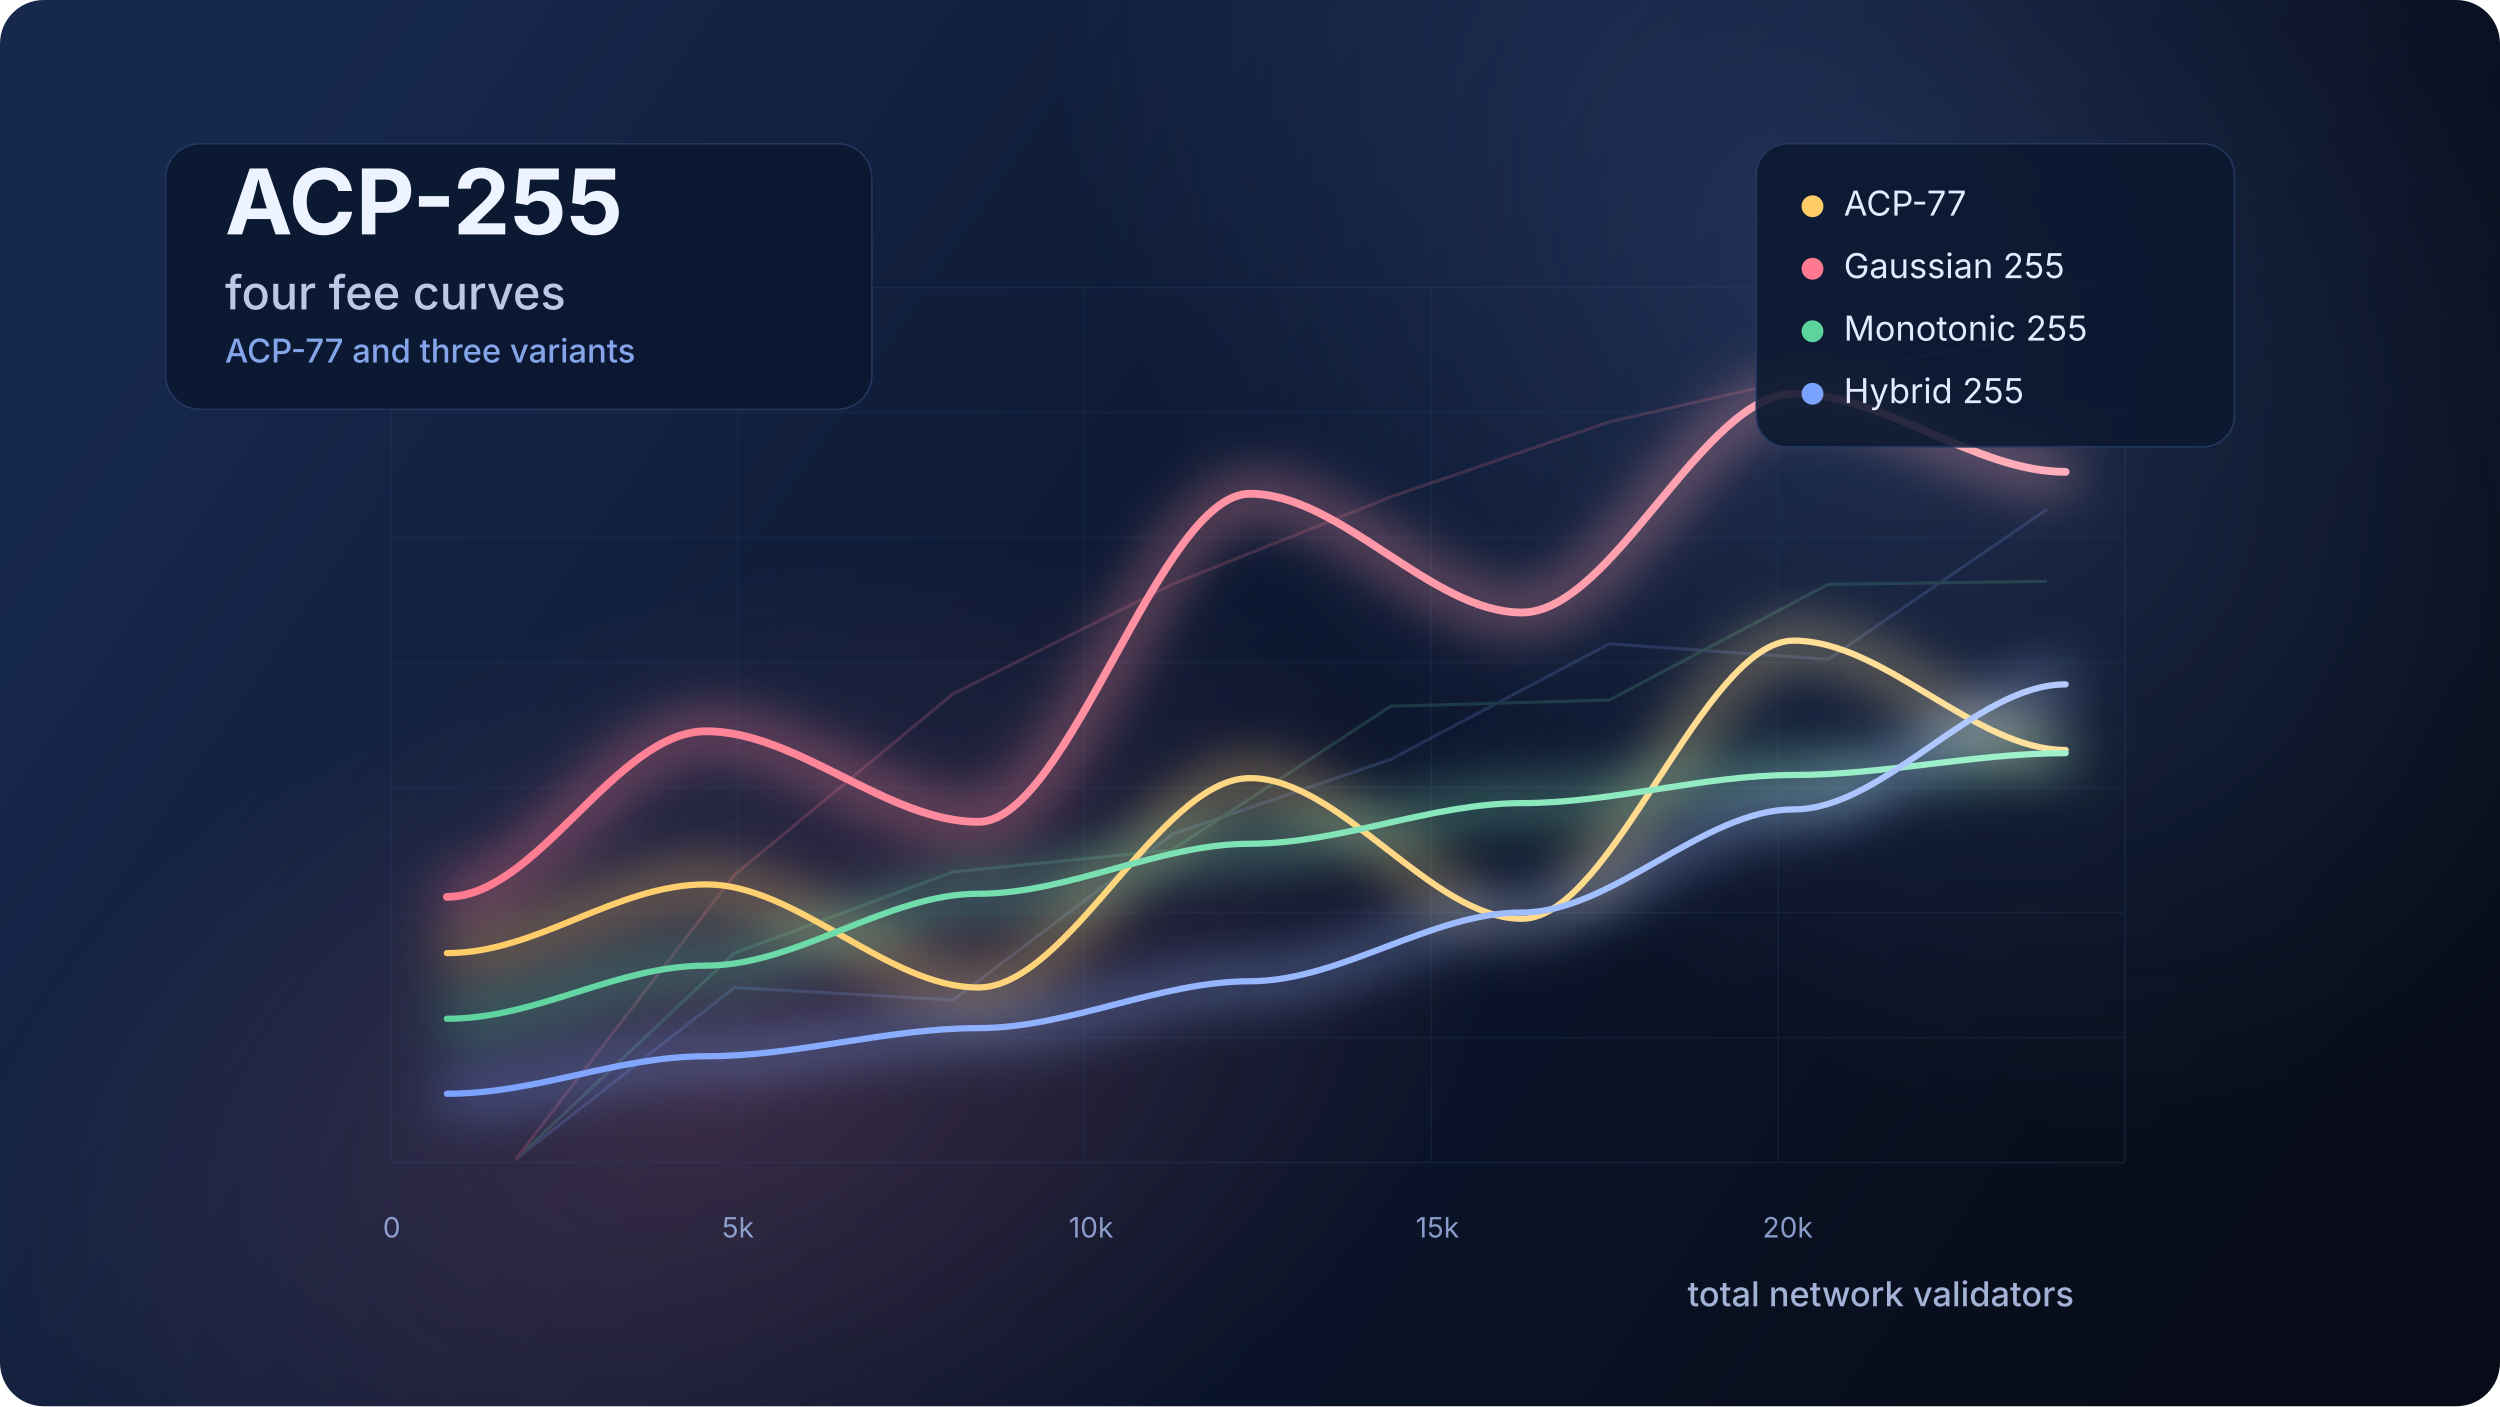
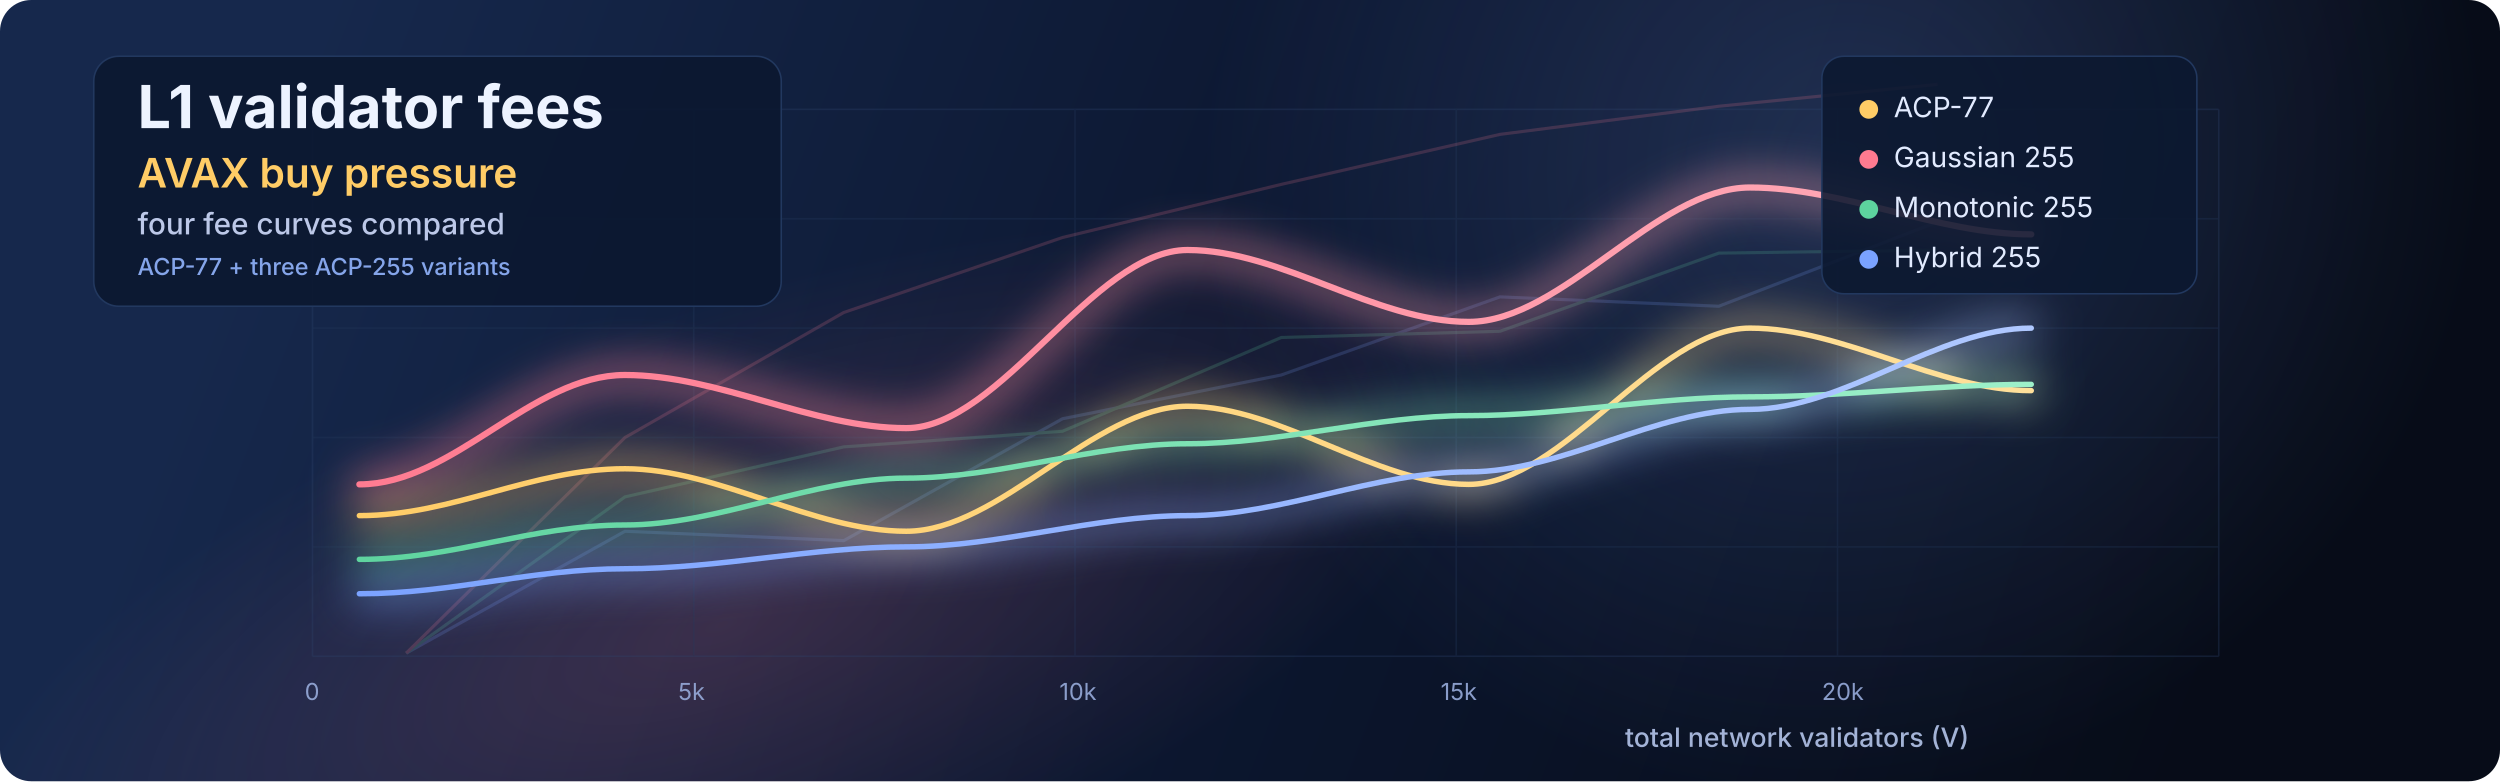
- <svg xmlns="http://www.w3.org/2000/svg" width="1600" height="900" viewBox="0 0 1600 900" fill="none">
+ <svg xmlns="http://www.w3.org/2000/svg" width="1600" height="500" viewBox="0 0 1600 500" fill="none">
  <defs>
-     <linearGradient id="bg" x1="200" y1="40" x2="1400" y2="860" gradientUnits="userSpaceOnUse">
+     <linearGradient id="bg" x1="200" y1="20" x2="1400" y2="480" gradientUnits="userSpaceOnUse">
      <stop stop-color="#16284C" />
      <stop offset="0.5" stop-color="#0C1730" />
      <stop offset="1" stop-color="#070C18" />
    </linearGradient>
-     <radialGradient id="glow1" cx="0" cy="0" r="1" gradientUnits="userSpaceOnUse" gradientTransform="translate(1180 180) rotate(140) scale(420 620)">
+     <radialGradient id="glow1" cx="0" cy="0" r="1" gradientUnits="userSpaceOnUse" gradientTransform="translate(1180 100) rotate(140) scale(420 400)">
      <stop stop-color="#7AA2FF" stop-opacity="0.20" />
      <stop offset="1" stop-color="#7AA2FF" stop-opacity="0" />
    </radialGradient>
-     <radialGradient id="glow2" cx="0" cy="0" r="1" gradientUnits="userSpaceOnUse" gradientTransform="translate(460 700) rotate(-20) scale(520 320)">
+     <radialGradient id="glow2" cx="0" cy="0" r="1" gradientUnits="userSpaceOnUse" gradientTransform="translate(460 400) rotate(-20) scale(520 200)">
      <stop stop-color="#FF7A90" stop-opacity="0.18" />
      <stop offset="1" stop-color="#FF7A90" stop-opacity="0" />
    </radialGradient>
-     <filter id="soft" x="-100" y="-100" width="1800" height="1100" filterUnits="userSpaceOnUse" color-interpolation-filters="sRGB">
-       <feGaussianBlur stdDeviation="18" />
+     <filter id="soft" x="-100" y="-100" width="1800" height="700" filterUnits="userSpaceOnUse" color-interpolation-filters="sRGB">
+       <feGaussianBlur stdDeviation="14" />
    </filter>
-     <linearGradient id="gold" x1="270" y1="588" x2="1360" y2="588" gradientUnits="userSpaceOnUse">
+     <linearGradient id="gold" x1="200" y1="300" x2="1420" y2="300" gradientUnits="userSpaceOnUse">
      <stop stop-color="#FFCC66" />
      <stop offset="1" stop-color="#FFE2A0" />
    </linearGradient>
-     <linearGradient id="red" x1="270" y1="520" x2="1360" y2="520" gradientUnits="userSpaceOnUse">
+     <linearGradient id="red" x1="200" y1="250" x2="1420" y2="250" gradientUnits="userSpaceOnUse">
      <stop stop-color="#FF7A90" />
      <stop offset="1" stop-color="#FFB0BC" />
    </linearGradient>
-     <linearGradient id="green" x1="270" y1="638" x2="1360" y2="638" gradientUnits="userSpaceOnUse">
+     <linearGradient id="green" x1="200" y1="340" x2="1420" y2="340" gradientUnits="userSpaceOnUse">
      <stop stop-color="#5DD39E" />
      <stop offset="1" stop-color="#A4F3CE" />
    </linearGradient>
-     <linearGradient id="blue" x1="270" y1="684" x2="1360" y2="684" gradientUnits="userSpaceOnUse">
+     <linearGradient id="blue" x1="200" y1="360" x2="1420" y2="360" gradientUnits="userSpaceOnUse">
      <stop stop-color="#7AA2FF" />
      <stop offset="1" stop-color="#B5CCFF" />
    </linearGradient>
  </defs>
-   <rect width="1600" height="900" rx="28" fill="url(#bg)" />
-   <rect width="1600" height="900" rx="28" fill="url(#glow1)" />
-   <rect width="1600" height="900" rx="28" fill="url(#glow2)" />
+   <rect width="1600" height="500" rx="20" fill="url(#bg)" />
+   <rect width="1600" height="500" rx="20" fill="url(#glow1)" />
+   <rect width="1600" height="500" rx="20" fill="url(#glow2)" />
  <g opacity="0.32">
-     <path d="M250 744H1360" stroke="#2C426B" />
-     <path d="M250 664H1360" stroke="#23385B" />
-     <path d="M250 584H1360" stroke="#23385B" />
-     <path d="M250 504H1360" stroke="#23385B" />
-     <path d="M250 424H1360" stroke="#23385B" />
-     <path d="M250 344H1360" stroke="#23385B" />
-     <path d="M250 264H1360" stroke="#23385B" />
-     <path d="M250 184H1360" stroke="#2C426B" />
-     <path d="M250 744V184" stroke="#2C426B" />
-     <path d="M472 744V184" stroke="#23385B" />
-     <path d="M694 744V184" stroke="#23385B" />
-     <path d="M916 744V184" stroke="#23385B" />
-     <path d="M1138 744V184" stroke="#23385B" />
-     <path d="M1360 744V184" stroke="#2C426B" />
+     <path d="M200 420H1420" stroke="#2C426B" />
+     <path d="M200 350H1420" stroke="#23385B" />
+     <path d="M200 280H1420" stroke="#23385B" />
+     <path d="M200 210H1420" stroke="#23385B" />
+     <path d="M200 140H1420" stroke="#23385B" />
+     <path d="M200 70H1420" stroke="#2C426B" />
+     <path d="M200 420V70" stroke="#2C426B" />
+     <path d="M444 420V70" stroke="#23385B" />
+     <path d="M688 420V70" stroke="#23385B" />
+     <path d="M932 420V70" stroke="#23385B" />
+     <path d="M1176 420V70" stroke="#23385B" />
+     <path d="M1420 420V70" stroke="#2C426B" />
  </g>
  <g opacity="0.18">
-     <path d="M330 742L470 632L610 640L750 534L890 486L1030 412L1170 422L1310 326" stroke="#7AA2FF" stroke-width="2" />
-     <path d="M330 742L470 610L610 558L750 544L890 452L1030 448L1170 374L1310 372" stroke="#5DD39E" stroke-width="2" />
-     <path d="M330 742L470 560L610 444L750 374L890 318L1030 270L1170 238L1310 214" stroke="#FF7A90" stroke-width="2" />
+     <path d="M260 418L400 340L540 346L680 268L820 240L960 190L1100 196L1240 142" stroke="#7AA2FF" stroke-width="2" />
+     <path d="M260 418L400 318L540 286L680 276L820 216L960 212L1100 162L1240 160" stroke="#5DD39E" stroke-width="2" />
+     <path d="M260 418L400 280L540 200L680 152L820 118L960 86L1100 68L1240 54" stroke="#FF7A90" stroke-width="2" />
  </g>
  <g filter="url(#soft)">
-     <path d="M286 610C344 610 394 566 452 566C510 566 568 632 626 632C684 632 742 498 800 498C858 498 916 588 974 588C1032 588 1090 410 1148 410C1206 410 1264 480 1322 480" stroke="url(#gold)" stroke-width="10" stroke-linecap="round" />
-     <path d="M286 574C344 574 394 468 452 468C510 468 568 526 626 526C684 526 742 316 800 316C858 316 916 392 974 392C1032 392 1090 252 1148 252C1206 252 1264 302 1322 302" stroke="url(#red)" stroke-width="11" stroke-linecap="round" />
-     <path d="M286 652C344 652 394 618 452 618C510 618 568 572 626 572C684 572 742 540 800 540C858 540 916 514 974 514C1032 514 1090 496 1148 496C1206 496 1264 482 1322 482" stroke="url(#green)" stroke-width="10" stroke-linecap="round" />
-     <path d="M286 700C344 700 394 676 452 676C510 676 568 658 626 658C684 658 742 628 800 628C858 628 916 584 974 584C1032 584 1090 518 1148 518C1206 518 1264 438 1322 438" stroke="url(#blue)" stroke-width="10" stroke-linecap="round" />
+     <path d="M230 330C290 330 340 300 400 300C460 300 520 340 580 340C640 340 700 260 760 260C820 260 880 310 940 310C1000 310 1060 210 1120 210C1180 210 1240 250 1300 250" stroke="url(#gold)" stroke-width="8" stroke-linecap="round" />
+     <path d="M230 310C290 310 340 240 400 240C460 240 520 274 580 274C640 274 700 160 760 160C820 160 880 206 940 206C1000 206 1060 120 1120 120C1180 120 1240 150 1300 150" stroke="url(#red)" stroke-width="9" stroke-linecap="round" />
+     <path d="M230 358C290 358 340 336 400 336C460 336 520 306 580 306C640 306 700 284 760 284C820 284 880 266 940 266C1000 266 1060 254 1120 254C1180 254 1240 246 1300 246" stroke="url(#green)" stroke-width="8" stroke-linecap="round" />
+     <path d="M230 380C290 380 340 364 400 364C460 364 520 350 580 350C640 350 700 330 760 330C820 330 880 302 940 302C1000 302 1060 262 1120 262C1180 262 1240 210 1300 210" stroke="url(#blue)" stroke-width="8" stroke-linecap="round" />
  </g>
  <g>
-     <path d="M286 610C344 610 394 566 452 566C510 566 568 632 626 632C684 632 742 498 800 498C858 498 916 588 974 588C1032 588 1090 410 1148 410C1206 410 1264 480 1322 480" stroke="url(#gold)" stroke-width="4" stroke-linecap="round" />
-     <path d="M286 574C344 574 394 468 452 468C510 468 568 526 626 526C684 526 742 316 800 316C858 316 916 392 974 392C1032 392 1090 252 1148 252C1206 252 1264 302 1322 302" stroke="url(#red)" stroke-width="5" stroke-linecap="round" />
-     <path d="M286 652C344 652 394 618 452 618C510 618 568 572 626 572C684 572 742 540 800 540C858 540 916 514 974 514C1032 514 1090 496 1148 496C1206 496 1264 482 1322 482" stroke="url(#green)" stroke-width="4" stroke-linecap="round" />
-     <path d="M286 700C344 700 394 676 452 676C510 676 568 658 626 658C684 658 742 628 800 628C858 628 916 584 974 584C1032 584 1090 518 1148 518C1206 518 1264 438 1322 438" stroke="url(#blue)" stroke-width="4" stroke-linecap="round" />
+     <path d="M230 330C290 330 340 300 400 300C460 300 520 340 580 340C640 340 700 260 760 260C820 260 880 310 940 310C1000 310 1060 210 1120 210C1180 210 1240 250 1300 250" stroke="url(#gold)" stroke-width="3.5" stroke-linecap="round" />
+     <path d="M230 310C290 310 340 240 400 240C460 240 520 274 580 274C640 274 700 160 760 160C820 160 880 206 940 206C1000 206 1060 120 1120 120C1180 120 1240 150 1300 150" stroke="url(#red)" stroke-width="4" stroke-linecap="round" />
+     <path d="M230 358C290 358 340 336 400 336C460 336 520 306 580 306C640 306 700 284 760 284C820 284 880 266 940 266C1000 266 1060 254 1120 254C1180 254 1240 246 1300 246" stroke="url(#green)" stroke-width="3.5" stroke-linecap="round" />
+     <path d="M230 380C290 380 340 364 400 364C460 364 520 350 580 350C640 350 700 330 760 330C820 330 880 302 940 302C1000 302 1060 262 1120 262C1180 262 1240 210 1300 210" stroke="url(#blue)" stroke-width="3.5" stroke-linecap="round" />
  </g>
  <g>
-     <rect x="106" y="92" width="452" height="170" rx="22" fill="#0C1830" fill-opacity="0.90" stroke="#22385F" />
-     <text x="144" y="150" fill="#EDF3FF" font-family="Inter, Arial, sans-serif" font-size="58" font-weight="700">ACP-255</text>
-     <text x="144" y="198" fill="#BCC8E8" font-family="Inter, Arial, sans-serif" font-size="30" font-weight="500">four fee curves</text>
-     <text x="144" y="232" fill="#85A5EA" font-family="Inter, Arial, sans-serif" font-size="21" font-weight="500">ACP-77 and three variants</text>
+     <rect x="60" y="36" width="440" height="160" rx="16" fill="#0C1830" fill-opacity="0.90" stroke="#22385F" />
+     <text x="88" y="82" fill="#EDF3FF" font-family="Inter, Arial, sans-serif" font-size="38" font-weight="700">L1 validator fees</text>
+     <text x="88" y="120" fill="#FFCC66" font-family="Inter, Arial, sans-serif" font-size="26" font-weight="600">AVAX buy pressure</text>
+     <text x="88" y="150" fill="#BCC8E8" font-family="Inter, Arial, sans-serif" font-size="19" font-weight="500">four fee curves compared</text>
+     <text x="88" y="176" fill="#85A5EA" font-family="Inter, Arial, sans-serif" font-size="15" font-weight="500">ACP-77 + three ACP-255 variants</text>
  </g>
  <g>
-     <rect x="1124" y="92" width="306" height="194" rx="20" fill="#0C1830" fill-opacity="0.88" stroke="#22385F" />
-     <circle cx="1160" cy="132" r="7" fill="#FFCC66" />
-     <text x="1180" y="138" fill="#E2EBFF" font-family="Inter, Arial, sans-serif" font-size="22">ACP-77</text>
-     <circle cx="1160" cy="172" r="7" fill="#FF7A90" />
-     <text x="1180" y="178" fill="#E2EBFF" font-family="Inter, Arial, sans-serif" font-size="22">Gaussian 255</text>
-     <circle cx="1160" cy="212" r="7" fill="#5DD39E" />
-     <text x="1180" y="218" fill="#E2EBFF" font-family="Inter, Arial, sans-serif" font-size="22">Monotonic 255</text>
-     <circle cx="1160" cy="252" r="7" fill="#7AA2FF" />
-     <text x="1180" y="258" fill="#E2EBFF" font-family="Inter, Arial, sans-serif" font-size="22">Hybrid 255</text>
+     <rect x="1166" y="36" width="240" height="152" rx="14" fill="#0C1830" fill-opacity="0.88" stroke="#22385F" />
+     <circle cx="1196" cy="70" r="6" fill="#FFCC66" />
+     <text x="1212" y="75" fill="#E2EBFF" font-family="Inter, Arial, sans-serif" font-size="18">ACP-77</text>
+     <circle cx="1196" cy="102" r="6" fill="#FF7A90" />
+     <text x="1212" y="107" fill="#E2EBFF" font-family="Inter, Arial, sans-serif" font-size="18">Gaussian 255</text>
+     <circle cx="1196" cy="134" r="6" fill="#5DD39E" />
+     <text x="1212" y="139" fill="#E2EBFF" font-family="Inter, Arial, sans-serif" font-size="18">Monotonic 255</text>
+     <circle cx="1196" cy="166" r="6" fill="#7AA2FF" />
+     <text x="1212" y="171" fill="#E2EBFF" font-family="Inter, Arial, sans-serif" font-size="18">Hybrid 255</text>
  </g>
  <g opacity="0.9">
-     <text x="245" y="792" fill="#97ABDA" font-family="Inter, Arial, sans-serif" font-size="18">0</text>
-     <text x="462" y="792" fill="#97ABDA" font-family="Inter, Arial, sans-serif" font-size="18">5k</text>
-     <text x="684" y="792" fill="#97ABDA" font-family="Inter, Arial, sans-serif" font-size="18">10k</text>
-     <text x="906" y="792" fill="#97ABDA" font-family="Inter, Arial, sans-serif" font-size="18">15k</text>
-     <text x="1128" y="792" fill="#97ABDA" font-family="Inter, Arial, sans-serif" font-size="18">20k</text>
-     <text x="1080" y="836" fill="#B4C4EA" font-family="Inter, Arial, sans-serif" font-size="22" font-weight="500">total network validators</text>
+     <text x="195" y="448" fill="#97ABDA" font-family="Inter, Arial, sans-serif" font-size="15">0</text>
+     <text x="434" y="448" fill="#97ABDA" font-family="Inter, Arial, sans-serif" font-size="15">5k</text>
+     <text x="678" y="448" fill="#97ABDA" font-family="Inter, Arial, sans-serif" font-size="15">10k</text>
+     <text x="922" y="448" fill="#97ABDA" font-family="Inter, Arial, sans-serif" font-size="15">15k</text>
+     <text x="1166" y="448" fill="#97ABDA" font-family="Inter, Arial, sans-serif" font-size="15">20k</text>
+     <text x="1040" y="478" fill="#B4C4EA" font-family="Inter, Arial, sans-serif" font-size="17" font-weight="500">total network validators (V)</text>
  </g>
</svg>
